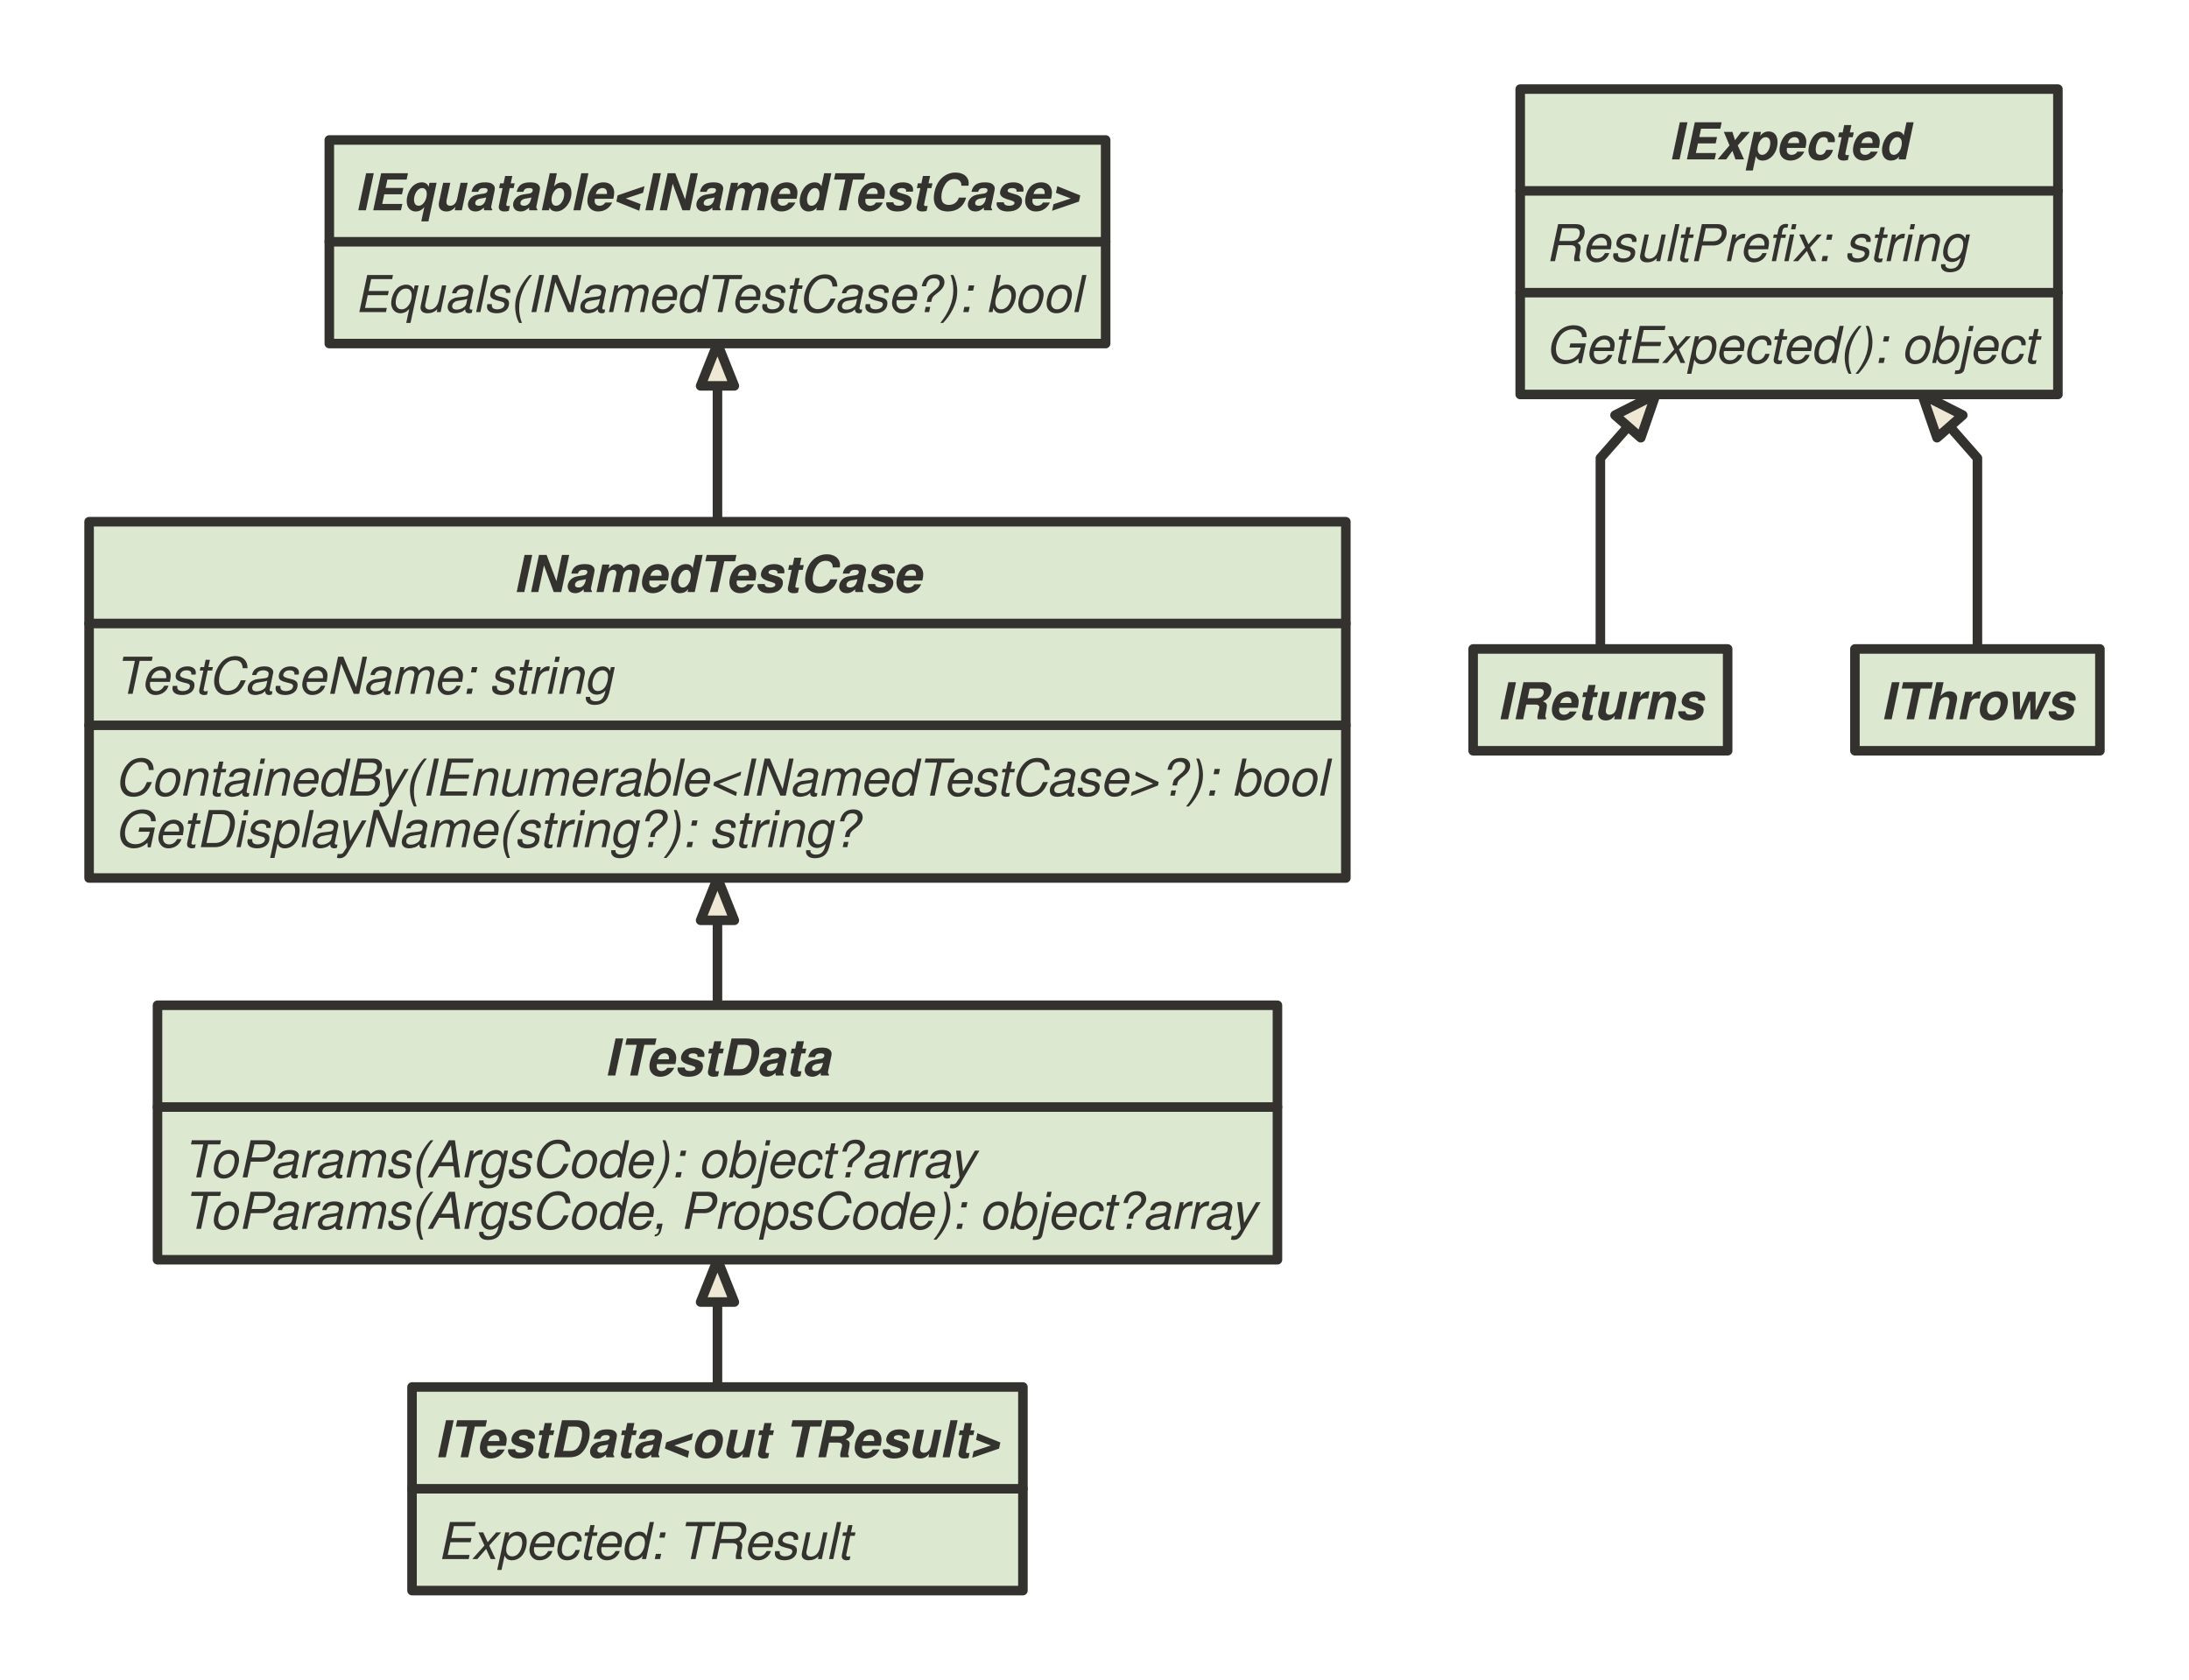
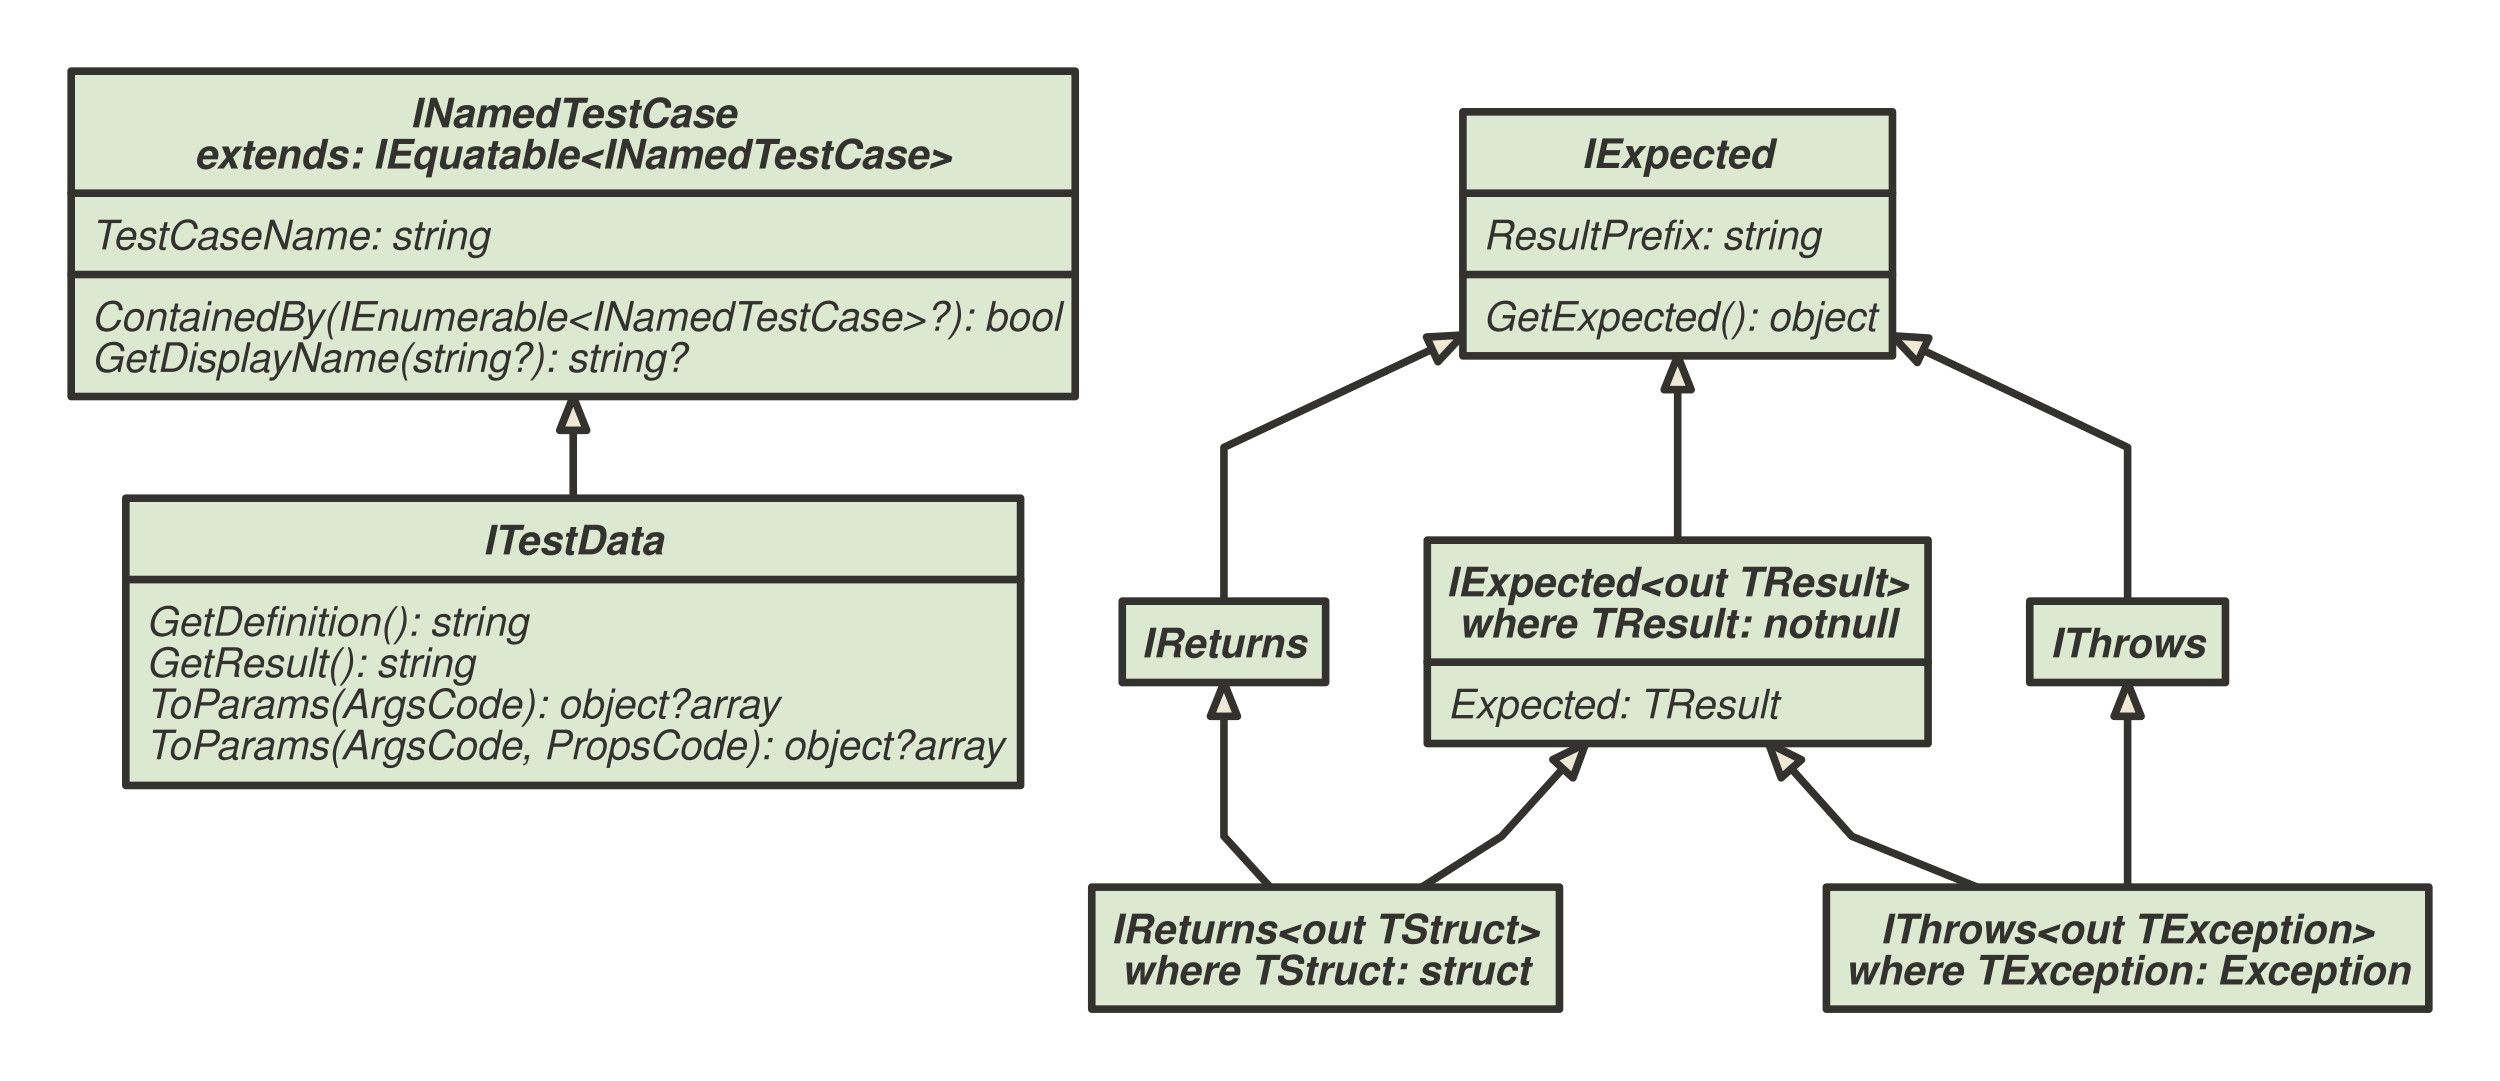
- <svg xmlns="http://www.w3.org/2000/svg" version="1.1" baseProfile="full" width="688.0" height="528.0" viewBox="0 0 688 528">
+ <svg xmlns="http://www.w3.org/2000/svg" version="1.1" baseProfile="full" width="983.5" height="425.0" viewBox="0 0 983.5 425">
  <g stroke-width="1.0" text-align="left" font="12pt Helvetica, Arial, sans-serif" font-size="12pt" font-family="Helvetica" font-weight="bold" font-style="normal">
    <g font-family="Helvetica" font-size="12pt" font-weight="bold" font-style="normal" stroke-width="3.0" stroke-linejoin="round" stroke-linecap="round" stroke="#33322E">
      <g stroke="transparent" fill="transparent">
-         <rect x="0.0" y="0.0" height="528.0" width="688.0" stroke="none" />
+         <rect x="0.0" y="0.0" height="425.0" width="983.5" stroke="none" />
      </g>
      <g transform="translate(8, 8)" fill="#33322E">
        <g transform="translate(20, 20)" fill="#eee8d5" font-family="Helvetica" font-size="12pt" font-weight="normal" font-style="normal">
-           <path d="M197.5 93.3 L197.5 116 L197.5 136 L197.5 136.0 " fill="none" />
-           <path d="M202.8 93.3 L197.5 93.3 L192.2 93.3 L197.5 80.0 Z" />
-           <path d="M197.5 261.3 L197.5 268 L197.5 288 L197.5 288.0 " fill="none" />
-           <path d="M202.8 261.3 L197.5 261.3 L192.2 261.3 L197.5 248.0 Z" />
-           <path d="M197.5 381.3 L197.5 388 L197.5 408 L197.5 408.0 " fill="none" />
-           <path d="M202.8 381.3 L197.5 381.3 L192.2 381.3 L197.5 368.0 Z" />
-           <path d="M483.7 106.1 L475 116 L475 176 L475.0 176.0 " fill="none" />
-           <path d="M487.7 109.6 L483.7 106.1 L479.6 102.5 L492.4 96.0 Z" />
-           <path d="M584.8 106.1 L593.5 116 L593.5 176 L593.5 176.0 " fill="none" />
-           <path d="M588.9 102.5 L584.8 106.1 L580.8 109.6 L576.1 96.0 Z" />
-           <g data-name="IEquatable&lt;INamedTestCase&gt;">
-             <g fill="#DCE8CF" stroke="#33322E" data-name="IEquatable&lt;INamedTestCase&gt;">
-               <rect x="75.5" y="16.0" height="64.0" width="244.0" data-name="IEquatable&lt;INamedTestCase&gt;" />
-               <path d="M75.5 48.0 L319.5 48.0" fill="none" data-name="IEquatable&lt;INamedTestCase&gt;" />
+           <path d="M197.5 141.3 L197.5 148 L197.5 168 L197.5 168.0 " fill="none" />
+           <path d="M202.8 141.3 L197.5 141.3 L192.2 141.3 L197.5 128.0 Z" />
+           <path d="M535.4 109.4 L453.5 148 L453.5 208.5 L453.5 208.5 " fill="none" />
+           <path d="M537.7 114.3 L535.4 109.4 L533.2 104.6 L547.5 103.8 Z" />
+           <path d="M632.0 125.3 L632 148 L632 184.5 L632.0 184.5 " fill="none" />
+           <path d="M637.3 125.3 L632.0 125.3 L626.7 125.3 L632.0 112.0 Z" />
+           <path d="M728.5 109.8 L809 148 L809 208.5 L809.0 208.5 " fill="none" />
+           <path d="M730.8 105.0 L728.5 109.8 L726.3 114.6 L716.5 104.1 Z" />
+           <path d="M453.5 253.8 L453.5 301 L471.682 321 L471.7 321.0 " fill="none" />
+           <path d="M458.8 253.8 L453.5 253.8 L448.2 253.8 L453.5 240.5 Z" />
+           <path d="M586.8 274.4 L562.75 301 L531.273 321 L531.3 321.0 " fill="none" />
+           <path d="M590.8 278.0 L586.8 274.4 L582.9 270.8 L595.8 264.5 Z" />
+           <path d="M809.0 253.8 L809 301 L809 321 L809.0 321.0 " fill="none" />
+           <path d="M814.3 253.8 L809.0 253.8 L803.7 253.8 L809.0 240.5 Z" />
+           <path d="M676.7 274.4 L700.5 301 L749.818 321 L749.8 321.0 " fill="none" />
+           <path d="M680.7 270.9 L676.7 274.4 L672.7 278.0 L667.8 264.5 Z" />
+           <g data-name="INamedTestCase">
+             <g fill="#DCE8CF" stroke="#33322E" data-name="INamedTestCase">
+               <rect x="0.0" y="0.0" height="128.0" width="395.0" data-name="INamedTestCase" />
+               <path d="M0.0 48.0 L395.0 48.0" fill="none" data-name="INamedTestCase" />
+               <path d="M0.0 80.0 L395.0 80.0" fill="none" data-name="INamedTestCase" />
            </g>
-             <g transform="translate(75.5, 16)" font-family="Helvetica" font-size="12pt" font-weight="bold" font-style="italic" data-name="IEquatable&lt;INamedTestCase&gt;" data-compartment="0">
-               <g transform="translate(8, 8)" fill="#33322E" text-align="center" data-name="IEquatable&lt;INamedTestCase&gt;" data-compartment="0">
-                 <text x="114.0" y="14.1" stroke="none" text-anchor="middle" data-name="IEquatable&lt;INamedTestCase&gt;" data-compartment="0">IEquatable&lt;INamedTestCase&gt;</text>
+             <g transform="translate(0, 0)" font-family="Helvetica" font-size="12pt" font-weight="bold" font-style="italic" data-name="INamedTestCase" data-compartment="0">
+               <g transform="translate(8, 8)" fill="#33322E" text-align="center" data-name="INamedTestCase" data-compartment="0">
+                 <text x="189.5" y="14.1" stroke="none" text-anchor="middle" data-name="INamedTestCase" data-compartment="0">INamedTestCase</text>
+                 <text x="189.5" y="30.3" stroke="none" text-anchor="middle" data-name="INamedTestCase" data-compartment="0">extends: IEquatable&lt;INamedTestCase&gt;</text>
              </g>
            </g>
-             <g transform="translate(75.5, 48)" font-family="Helvetica" font-size="12pt" font-weight="normal" font-style="italic" data-name="IEquatable&lt;INamedTestCase&gt;" data-compartment="1">
-               <g transform="translate(8, 8)" fill="#33322E" text-align="left" data-name="IEquatable&lt;INamedTestCase&gt;" data-compartment="1">
-                 <text x="0.0" y="14.1" stroke="none" data-name="IEquatable&lt;INamedTestCase&gt;" data-compartment="1">Equals(INamedTestCase?): bool</text>
-               </g>
-             </g>
-           </g>
-           <g data-name="INamedTestCase">
-             <g fill="#DCE8CF" stroke="#33322E" data-name="INamedTestCase">
-               <rect x="0.0" y="136.0" height="112.0" width="395.0" data-name="INamedTestCase" />
-               <path d="M0.0 168.0 L395.0 168.0" fill="none" data-name="INamedTestCase" />
-               <path d="M0.0 200.0 L395.0 200.0" fill="none" data-name="INamedTestCase" />
-             </g>
-             <g transform="translate(0, 136)" font-family="Helvetica" font-size="12pt" font-weight="bold" font-style="italic" data-name="INamedTestCase" data-compartment="0">
-               <g transform="translate(8, 8)" fill="#33322E" text-align="center" data-name="INamedTestCase" data-compartment="0">
-                 <text x="189.5" y="14.1" stroke="none" text-anchor="middle" data-name="INamedTestCase" data-compartment="0">INamedTestCase</text>
-               </g>
-             </g>
-             <g transform="translate(0, 168)" font-family="Helvetica" font-size="12pt" font-weight="normal" font-style="italic" data-name="INamedTestCase" data-compartment="1">
+             <g transform="translate(0, 48)" font-family="Helvetica" font-size="12pt" font-weight="normal" font-style="italic" data-name="INamedTestCase" data-compartment="1">
              <g transform="translate(8, 8)" fill="#33322E" text-align="left" data-name="INamedTestCase" data-compartment="1">
                <text x="0.0" y="14.1" stroke="none" data-name="INamedTestCase" data-compartment="1">TestCaseName: string</text>
              </g>
            </g>
-             <g transform="translate(0, 200)" font-family="Helvetica" font-size="12pt" font-weight="normal" font-style="italic" data-name="INamedTestCase" data-compartment="2">
+             <g transform="translate(0, 80)" font-family="Helvetica" font-size="12pt" font-weight="normal" font-style="italic" data-name="INamedTestCase" data-compartment="2">
              <g transform="translate(8, 8)" fill="#33322E" text-align="left" data-name="INamedTestCase" data-compartment="2">
                <text x="0.0" y="14.1" stroke="none" data-name="INamedTestCase" data-compartment="2">ContainedBy(IEnumerable&lt;INamedTestCase&gt;?): bool</text>
                <text x="0.0" y="30.3" stroke="none" data-name="INamedTestCase" data-compartment="2">GetDisplayName(string?): string?</text>
              </g>
            </g>
          </g>
          <g data-name="ITestData">
            <g fill="#DCE8CF" stroke="#33322E" data-name="ITestData">
-               <rect x="21.5" y="288.0" height="80.0" width="352.0" data-name="ITestData" />
-               <path d="M21.5 320.0 L373.5 320.0" fill="none" data-name="ITestData" />
+               <rect x="21.5" y="168.0" height="113.0" width="352.0" data-name="ITestData" />
+               <path d="M21.5 200.0 L373.5 200.0" fill="none" data-name="ITestData" />
            </g>
-             <g transform="translate(21.5, 288)" font-family="Helvetica" font-size="12pt" font-weight="bold" font-style="italic" data-name="ITestData" data-compartment="0">
+             <g transform="translate(21.5, 168)" font-family="Helvetica" font-size="12pt" font-weight="bold" font-style="italic" data-name="ITestData" data-compartment="0">
              <g transform="translate(8, 8)" fill="#33322E" text-align="center" data-name="ITestData" data-compartment="0">
                <text x="168.0" y="14.1" stroke="none" text-anchor="middle" data-name="ITestData" data-compartment="0">ITestData</text>
              </g>
            </g>
-             <g transform="translate(21.5, 320)" font-family="Helvetica" font-size="12pt" font-weight="normal" font-style="italic" data-name="ITestData" data-compartment="1">
+             <g transform="translate(21.5, 200)" font-family="Helvetica" font-size="12pt" font-weight="normal" font-style="italic" data-name="ITestData" data-compartment="1">
              <g transform="translate(8, 8)" fill="#33322E" text-align="left" data-name="ITestData" data-compartment="1">
-                 <text x="0.0" y="14.1" stroke="none" data-name="ITestData" data-compartment="1">ToParams(ArgsCode): object?array</text>
-                 <text x="0.0" y="30.3" stroke="none" data-name="ITestData" data-compartment="1">ToParams(ArgsCode, PropsCode): object?array</text>
+                 <text x="0.0" y="14.1" stroke="none" data-name="ITestData" data-compartment="1">GetDefinition(): string</text>
+                 <text x="0.0" y="30.3" stroke="none" data-name="ITestData" data-compartment="1">GetResult(): string</text>
+                 <text x="0.0" y="46.5" stroke="none" data-name="ITestData" data-compartment="1">ToParams(ArgsCode): object?array</text>
+                 <text x="0.0" y="62.7" stroke="none" data-name="ITestData" data-compartment="1">ToParams(ArgsCode, PropsCode): object?array</text>
              </g>
            </g>
          </g>
-           <g data-name="ITestData&lt;out TResult&gt;">
-             <g fill="#DCE8CF" stroke="#33322E" data-name="ITestData&lt;out TResult&gt;">
-               <rect x="101.5" y="408.0" height="64.0" width="192.0" data-name="ITestData&lt;out TResult&gt;" />
-               <path d="M101.5 440.0 L293.5 440.0" fill="none" data-name="ITestData&lt;out TResult&gt;" />
+           <g data-name="IReturns">
+             <g fill="#DCE8CF" stroke="#33322E" data-name="IReturns">
+               <rect x="413.5" y="208.5" height="32.0" width="80.0" data-name="IReturns" />
            </g>
-             <g transform="translate(101.5, 408)" font-family="Helvetica" font-size="12pt" font-weight="bold" font-style="italic" data-name="ITestData&lt;out TResult&gt;" data-compartment="0">
-               <g transform="translate(8, 8)" fill="#33322E" text-align="center" data-name="ITestData&lt;out TResult&gt;" data-compartment="0">
-                 <text x="88.0" y="14.1" stroke="none" text-anchor="middle" data-name="ITestData&lt;out TResult&gt;" data-compartment="0">ITestData&lt;out TResult&gt;</text>
+             <g transform="translate(413.5, 208.5)" font-family="Helvetica" font-size="12pt" font-weight="bold" font-style="italic" data-name="IReturns" data-compartment="0">
+               <g transform="translate(8, 8)" fill="#33322E" text-align="center" data-name="IReturns" data-compartment="0">
+                 <text x="32.0" y="14.1" stroke="none" text-anchor="middle" data-name="IReturns" data-compartment="0">IReturns</text>
              </g>
            </g>
-             <g transform="translate(101.5, 440)" font-family="Helvetica" font-size="12pt" font-weight="normal" font-style="italic" data-name="ITestData&lt;out TResult&gt;" data-compartment="1">
-               <g transform="translate(8, 8)" fill="#33322E" text-align="left" data-name="ITestData&lt;out TResult&gt;" data-compartment="1">
-                 <text x="0.0" y="14.1" stroke="none" data-name="ITestData&lt;out TResult&gt;" data-compartment="1">Expected: TResult</text>
+           </g>
+           <g data-name="IExpected&lt;out TResult&gt;">
+             <g fill="#DCE8CF" stroke="#33322E" data-name="IExpected&lt;out TResult&gt;">
+               <rect x="533.5" y="184.5" height="80.0" width="197.0" data-name="IExpected&lt;out TResult&gt;" />
+               <path d="M533.5 232.5 L730.5 232.5" fill="none" data-name="IExpected&lt;out TResult&gt;" />
+             </g>
+             <g transform="translate(533.5, 184.5)" font-family="Helvetica" font-size="12pt" font-weight="bold" font-style="italic" data-name="IExpected&lt;out TResult&gt;" data-compartment="0">
+               <g transform="translate(8, 8)" fill="#33322E" text-align="center" data-name="IExpected&lt;out TResult&gt;" data-compartment="0">
+                 <text x="90.5" y="14.1" stroke="none" text-anchor="middle" data-name="IExpected&lt;out TResult&gt;" data-compartment="0">IExpected&lt;out TResult&gt;</text>
+                 <text x="90.5" y="30.3" stroke="none" text-anchor="middle" data-name="IExpected&lt;out TResult&gt;" data-compartment="0">where TResult: notnull</text>
+               </g>
+             </g>
+             <g transform="translate(533.5, 232.5)" font-family="Helvetica" font-size="12pt" font-weight="normal" font-style="italic" data-name="IExpected&lt;out TResult&gt;" data-compartment="1">
+               <g transform="translate(8, 8)" fill="#33322E" text-align="left" data-name="IExpected&lt;out TResult&gt;" data-compartment="1">
+                 <text x="0.0" y="14.1" stroke="none" data-name="IExpected&lt;out TResult&gt;" data-compartment="1">Expected: TResult</text>
+               </g>
+             </g>
+           </g>
+           <g data-name="IThrows">
+             <g fill="#DCE8CF" stroke="#33322E" data-name="IThrows">
+               <rect x="770.5" y="208.5" height="32.0" width="77.0" data-name="IThrows" />
+             </g>
+             <g transform="translate(770.5, 208.5)" font-family="Helvetica" font-size="12pt" font-weight="bold" font-style="italic" data-name="IThrows" data-compartment="0">
+               <g transform="translate(8, 8)" fill="#33322E" text-align="center" data-name="IThrows" data-compartment="0">
+                 <text x="30.5" y="14.1" stroke="none" text-anchor="middle" data-name="IThrows" data-compartment="0">IThrows</text>
              </g>
            </g>
          </g>
          <g data-name="IExpected">
            <g fill="#DCE8CF" stroke="#33322E" data-name="IExpected">
-               <rect x="449.8" y="0.0" height="96.0" width="169.0" data-name="IExpected" />
-               <path d="M449.8 32.0 L618.8 32.0" fill="none" data-name="IExpected" />
-               <path d="M449.8 64.0 L618.8 64.0" fill="none" data-name="IExpected" />
+               <rect x="547.5" y="16.0" height="96.0" width="169.0" data-name="IExpected" />
+               <path d="M547.5 48.0 L716.5 48.0" fill="none" data-name="IExpected" />
+               <path d="M547.5 80.0 L716.5 80.0" fill="none" data-name="IExpected" />
            </g>
-             <g transform="translate(449.75, 0)" font-family="Helvetica" font-size="12pt" font-weight="bold" font-style="italic" data-name="IExpected" data-compartment="0">
+             <g transform="translate(547.5, 16)" font-family="Helvetica" font-size="12pt" font-weight="bold" font-style="italic" data-name="IExpected" data-compartment="0">
              <g transform="translate(8, 8)" fill="#33322E" text-align="center" data-name="IExpected" data-compartment="0">
                <text x="76.5" y="14.1" stroke="none" text-anchor="middle" data-name="IExpected" data-compartment="0">IExpected</text>
              </g>
            </g>
-             <g transform="translate(449.75, 32)" font-family="Helvetica" font-size="12pt" font-weight="normal" font-style="italic" data-name="IExpected" data-compartment="1">
+             <g transform="translate(547.5, 48)" font-family="Helvetica" font-size="12pt" font-weight="normal" font-style="italic" data-name="IExpected" data-compartment="1">
              <g transform="translate(8, 8)" fill="#33322E" text-align="left" data-name="IExpected" data-compartment="1">
                <text x="0.0" y="14.1" stroke="none" data-name="IExpected" data-compartment="1">ResultPrefix: string</text>
              </g>
            </g>
-             <g transform="translate(449.75, 64)" font-family="Helvetica" font-size="12pt" font-weight="normal" font-style="italic" data-name="IExpected" data-compartment="2">
+             <g transform="translate(547.5, 80)" font-family="Helvetica" font-size="12pt" font-weight="normal" font-style="italic" data-name="IExpected" data-compartment="2">
              <g transform="translate(8, 8)" fill="#33322E" text-align="left" data-name="IExpected" data-compartment="2">
                <text x="0.0" y="14.1" stroke="none" data-name="IExpected" data-compartment="2">GetExpected(): object</text>
              </g>
            </g>
          </g>
-           <g data-name="IReturns">
-             <g fill="#DCE8CF" stroke="#33322E" data-name="IReturns">
-               <rect x="435.0" y="176.0" height="32.0" width="80.0" data-name="IReturns" />
+           <g data-name="IReturns&lt;out TStruct&gt;">
+             <g fill="#DCE8CF" stroke="#33322E" data-name="IReturns&lt;out TStruct&gt;">
+               <rect x="401.5" y="321.0" height="48.0" width="184.0" data-name="IReturns&lt;out TStruct&gt;" />
            </g>
-             <g transform="translate(435, 176)" font-family="Helvetica" font-size="12pt" font-weight="bold" font-style="italic" data-name="IReturns" data-compartment="0">
-               <g transform="translate(8, 8)" fill="#33322E" text-align="center" data-name="IReturns" data-compartment="0">
-                 <text x="32.0" y="14.1" stroke="none" text-anchor="middle" data-name="IReturns" data-compartment="0">IReturns</text>
+             <g transform="translate(401.5, 321)" font-family="Helvetica" font-size="12pt" font-weight="bold" font-style="italic" data-name="IReturns&lt;out TStruct&gt;" data-compartment="0">
+               <g transform="translate(8, 8)" fill="#33322E" text-align="center" data-name="IReturns&lt;out TStruct&gt;" data-compartment="0">
+                 <text x="84.0" y="14.1" stroke="none" text-anchor="middle" data-name="IReturns&lt;out TStruct&gt;" data-compartment="0">IReturns&lt;out TStruct&gt;</text>
+                 <text x="84.0" y="30.3" stroke="none" text-anchor="middle" data-name="IReturns&lt;out TStruct&gt;" data-compartment="0">where TStruct: struct</text>
              </g>
            </g>
          </g>
-           <g data-name="IThrows">
-             <g fill="#DCE8CF" stroke="#33322E" data-name="IThrows">
-               <rect x="555.0" y="176.0" height="32.0" width="77.0" data-name="IThrows" />
+           <g data-name="IThrows&lt;out TException&gt;">
+             <g fill="#DCE8CF" stroke="#33322E" data-name="IThrows&lt;out TException&gt;">
+               <rect x="690.5" y="321.0" height="48.0" width="237.0" data-name="IThrows&lt;out TException&gt;" />
            </g>
-             <g transform="translate(555, 176)" font-family="Helvetica" font-size="12pt" font-weight="bold" font-style="italic" data-name="IThrows" data-compartment="0">
-               <g transform="translate(8, 8)" fill="#33322E" text-align="center" data-name="IThrows" data-compartment="0">
-                 <text x="30.5" y="14.1" stroke="none" text-anchor="middle" data-name="IThrows" data-compartment="0">IThrows</text>
+             <g transform="translate(690.5, 321)" font-family="Helvetica" font-size="12pt" font-weight="bold" font-style="italic" data-name="IThrows&lt;out TException&gt;" data-compartment="0">
+               <g transform="translate(8, 8)" fill="#33322E" text-align="center" data-name="IThrows&lt;out TException&gt;" data-compartment="0">
+                 <text x="110.5" y="14.1" stroke="none" text-anchor="middle" data-name="IThrows&lt;out TException&gt;" data-compartment="0">IThrows&lt;out TException&gt;</text>
+                 <text x="110.5" y="30.3" stroke="none" text-anchor="middle" data-name="IThrows&lt;out TException&gt;" data-compartment="0">where TException: Exception</text>
              </g>
            </g>
          </g>
        </g>
      </g>
    </g>
  </g>
</svg>
